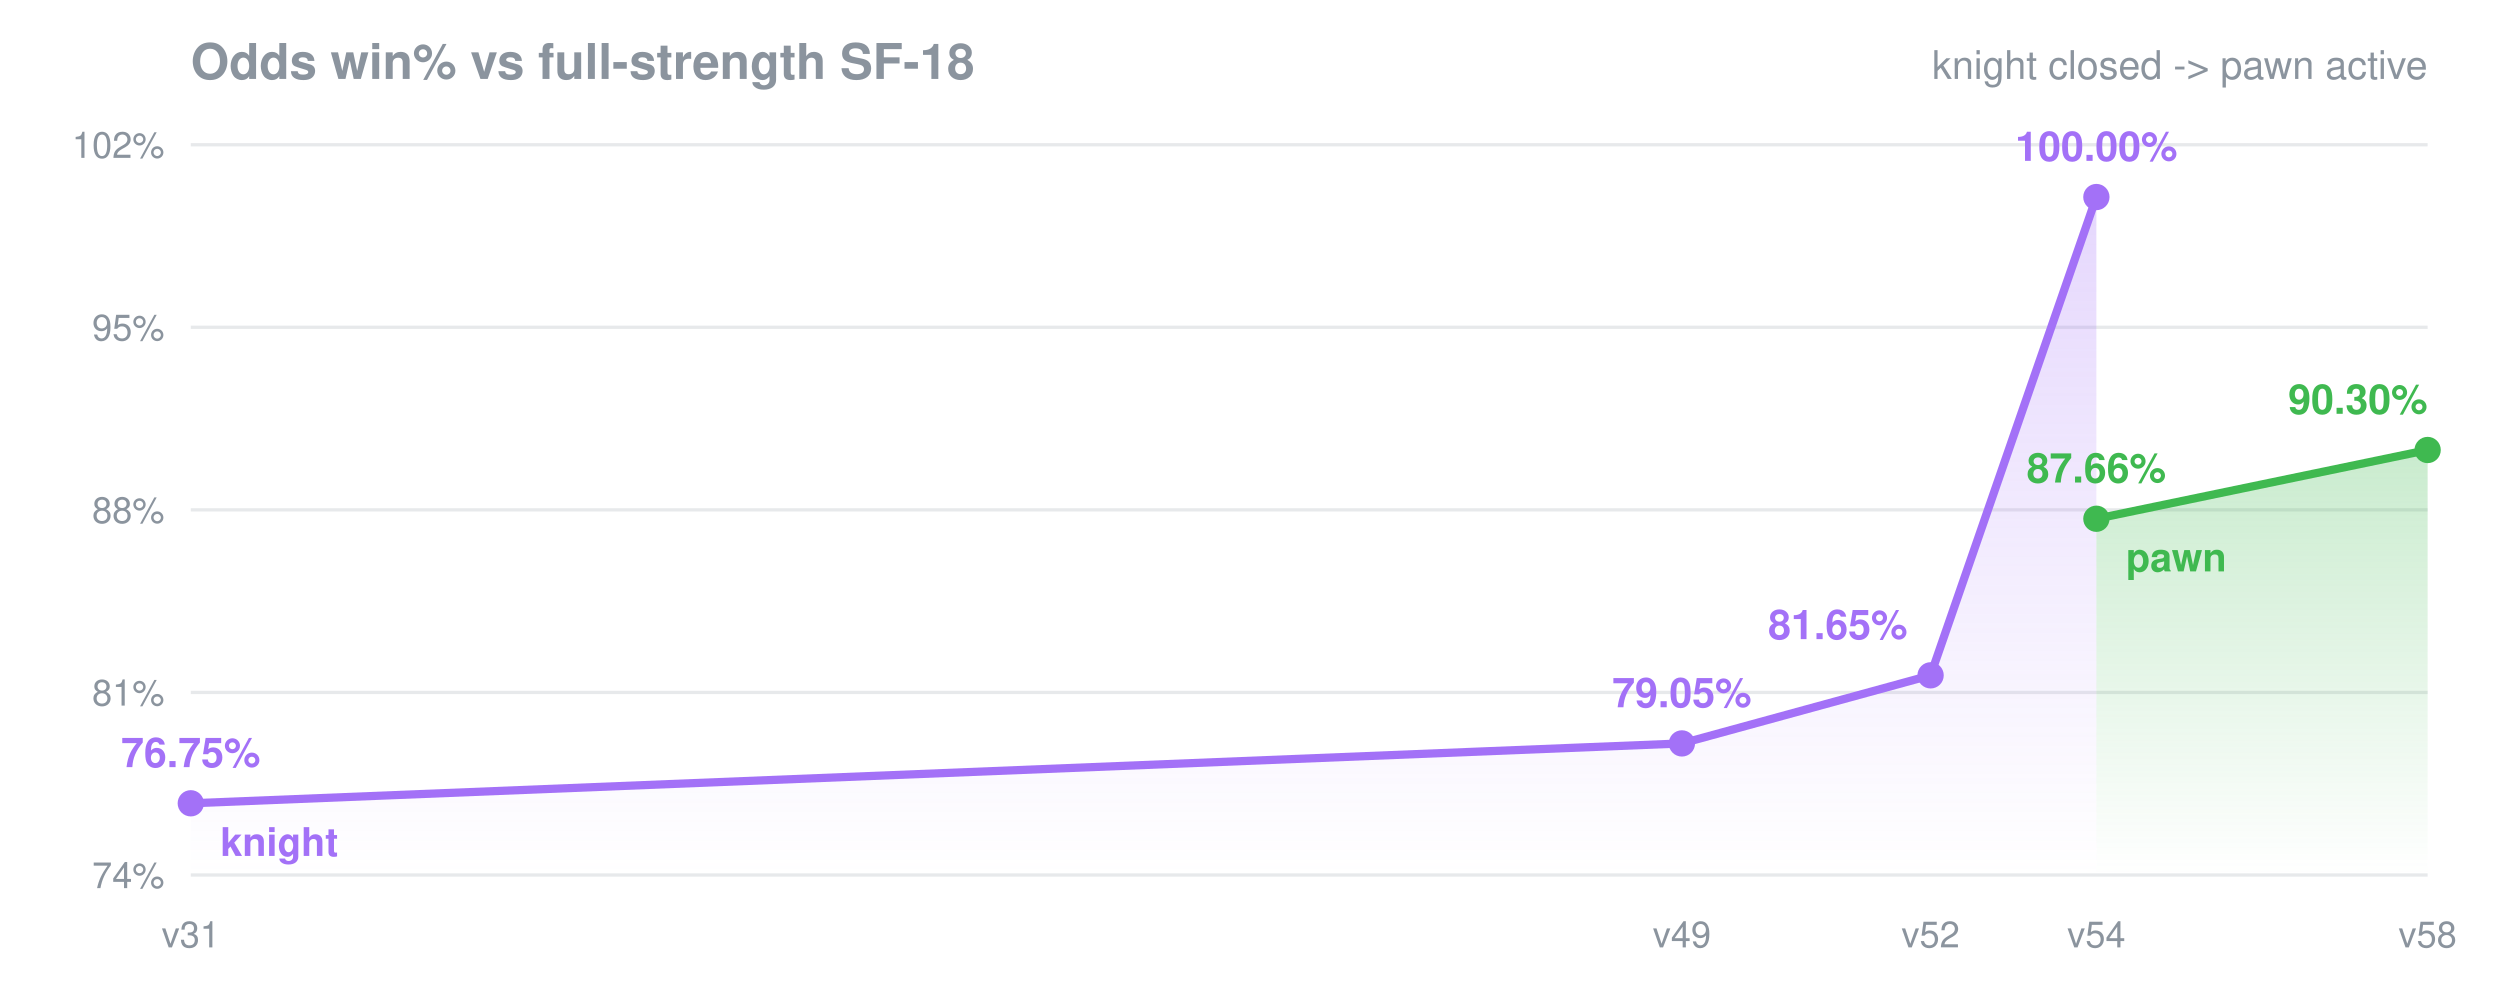
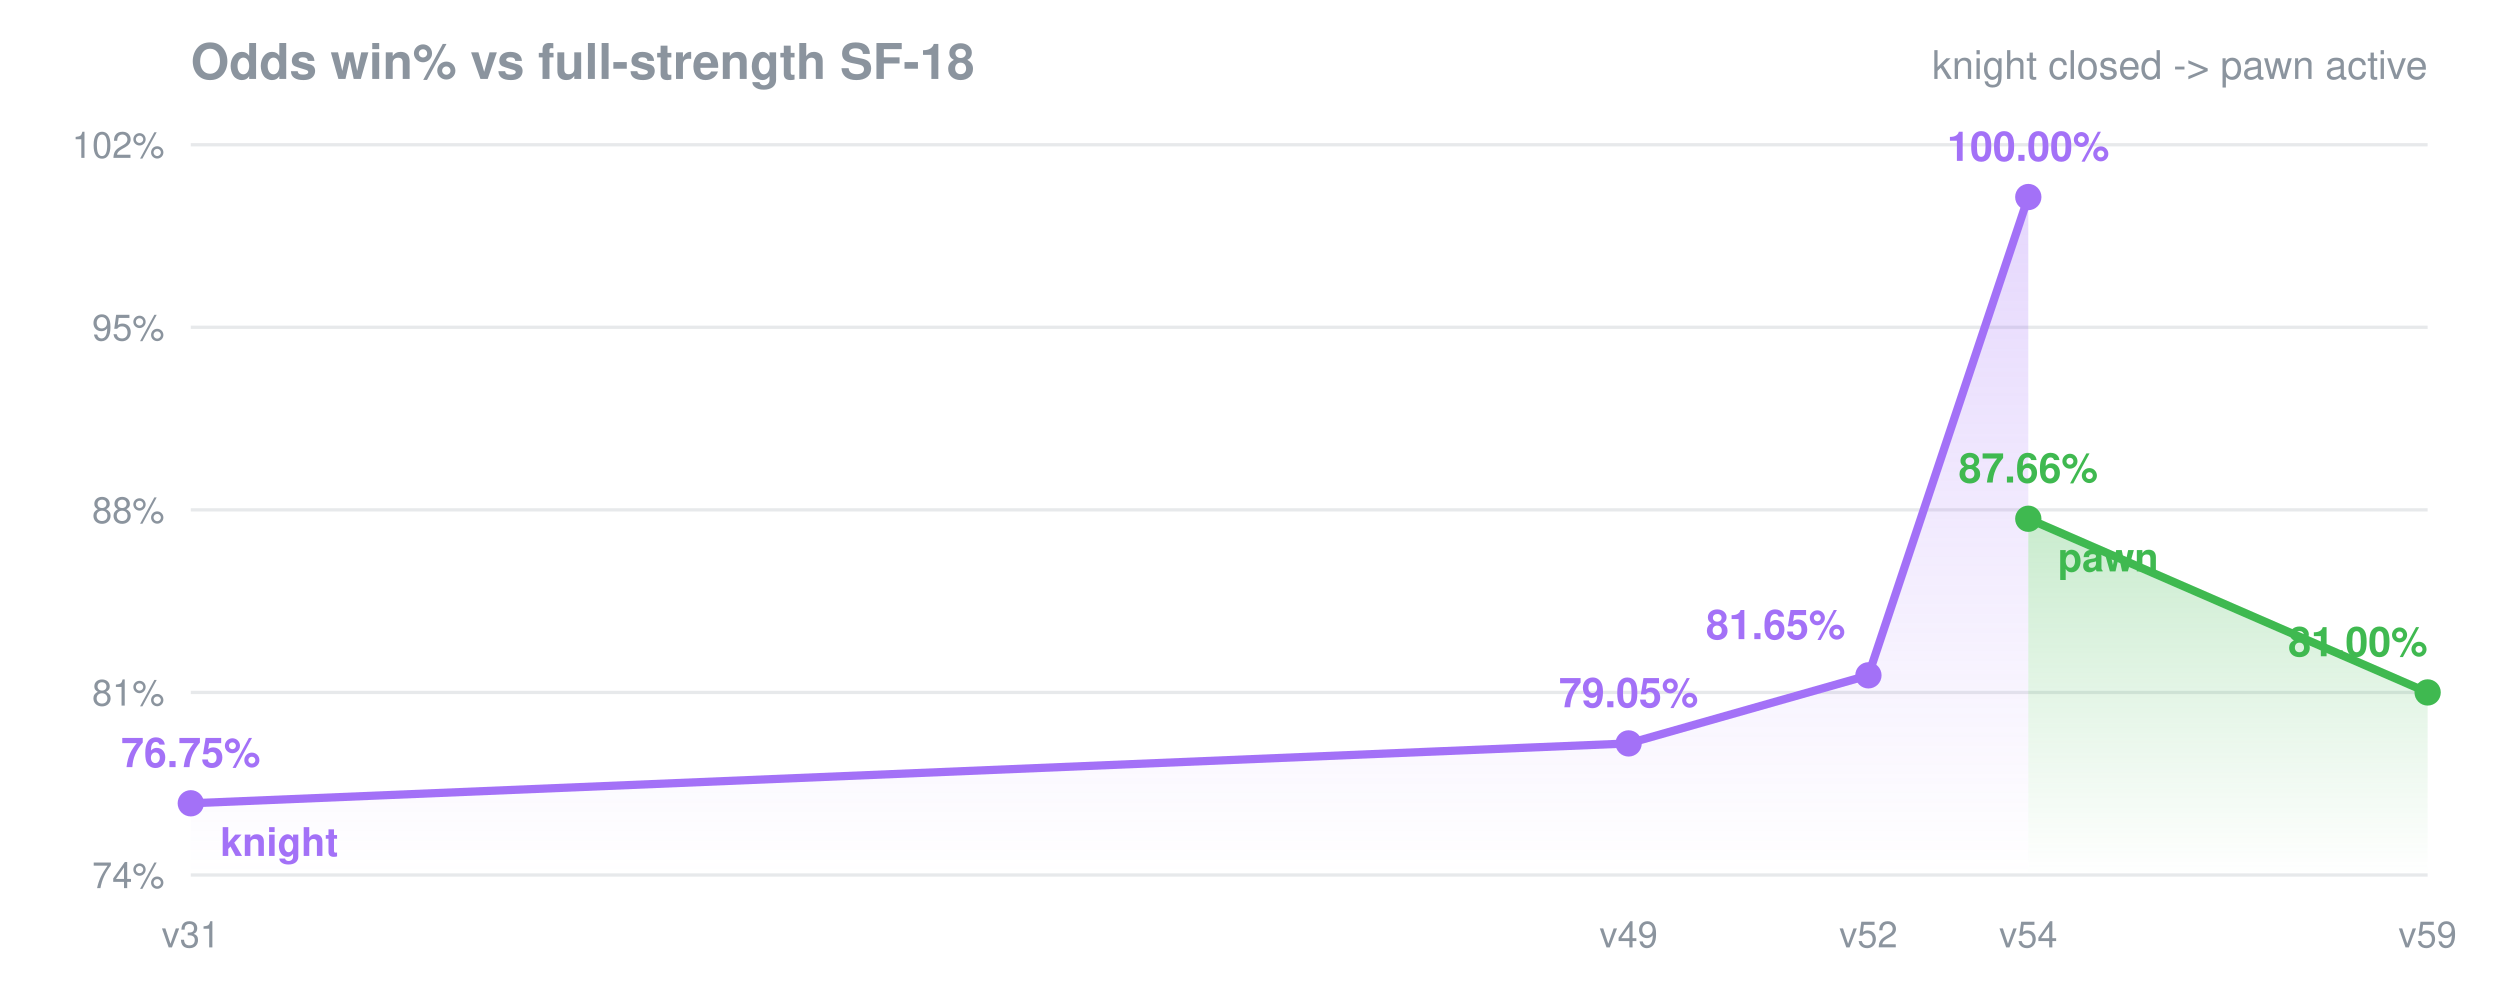
<svg xmlns="http://www.w3.org/2000/svg" width="760" height="300" viewBox="0 0 760 300" preserveAspectRatio="xMidYMid meet" font-family="-apple-system,Segoe UI,Helvetica,Arial,sans-serif">
  <defs>
    <linearGradient id="ga371f7" x1="0" y1="0" x2="0" y2="1">
      <stop offset="0" stop-color="#a371f7" stop-opacity="0.28" />
      <stop offset="1" stop-color="#a371f7" stop-opacity="0" />
    </linearGradient>
    <linearGradient id="g3fb950" x1="0" y1="0" x2="0" y2="1">
      <stop offset="0" stop-color="#3fb950" stop-opacity="0.28" />
      <stop offset="1" stop-color="#3fb950" stop-opacity="0" />
    </linearGradient>
  </defs>
  <text x="58" y="24" fill="#8b949e" font-size="15" font-weight="700">Odds win% vs full-strength SF-18</text>
  <text x="738" y="24" fill="#8b949e" font-size="12" text-anchor="end">knight closed -&gt; pawn active</text>
  <line x1="58" y1="266.0" x2="738" y2="266.0" stroke="#8b949e33" />
  <text x="50" y="270.0" fill="#8b949e" font-size="11" text-anchor="end">74%</text>
  <line x1="58" y1="210.5" x2="738" y2="210.5" stroke="#8b949e33" />
  <text x="50" y="214.5" fill="#8b949e" font-size="11" text-anchor="end">81%</text>
  <line x1="58" y1="155.0" x2="738" y2="155.0" stroke="#8b949e33" />
  <text x="50" y="159.0" fill="#8b949e" font-size="11" text-anchor="end">88%</text>
  <line x1="58" y1="99.5" x2="738" y2="99.5" stroke="#8b949e33" />
  <text x="50" y="103.5" fill="#8b949e" font-size="11" text-anchor="end">95%</text>
  <line x1="58" y1="44.0" x2="738" y2="44.0" stroke="#8b949e33" />
  <text x="50" y="48.0" fill="#8b949e" font-size="11" text-anchor="end">102%</text>
-   <path d="M58.0,266.0 L58.0,244.2 L511.3,226.0 L586.9,205.3 L637.3,59.9 L637.3,266.0 Z" fill="url(#ga371f7)" />
-   <polyline points="58.0,244.2 511.3,226.0 586.9,205.3 637.3,59.9" fill="none" stroke="#a371f7" stroke-width="2.5" stroke-linejoin="round" />
+   <path d="M58.0,266.0 L58.0,244.2 L495.1,226.0 L568.0,205.3 L616.6,59.9 L616.6,266.0 Z" fill="url(#ga371f7)" />
+   <polyline points="58.0,244.2 495.1,226.0 568.0,205.3 616.6,59.9" fill="none" stroke="#a371f7" stroke-width="2.5" stroke-linejoin="round" />
  <circle cx="58.0" cy="244.2" r="4" fill="#a371f7" />
  <text x="58.0" y="233.2" fill="#a371f7" font-size="12.5" font-weight="700" text-anchor="middle">76.75%</text>
-   <circle cx="511.3" cy="226.0" r="4" fill="#a371f7" />
-   <text x="511.3" y="215.0" fill="#a371f7" font-size="12.5" font-weight="700" text-anchor="middle">79.05%</text>
-   <circle cx="586.9" cy="205.3" r="4" fill="#a371f7" />
-   <text x="579.9" y="194.3" fill="#a371f7" font-size="12.5" font-weight="700" text-anchor="end">81.65%</text>
-   <circle cx="637.3" cy="59.9" r="4" fill="#a371f7" />
-   <text x="637.3" y="48.9" fill="#a371f7" font-size="12.5" font-weight="700" text-anchor="middle">100.00%</text>
+   <circle cx="495.1" cy="226.0" r="4" fill="#a371f7" />
+   <text x="495.1" y="215.0" fill="#a371f7" font-size="12.5" font-weight="700" text-anchor="middle">79.05%</text>
+   <circle cx="568.0" cy="205.3" r="4" fill="#a371f7" />
+   <text x="561.0" y="194.3" fill="#a371f7" font-size="12.5" font-weight="700" text-anchor="end">81.65%</text>
+   <circle cx="616.6" cy="59.9" r="4" fill="#a371f7" />
+   <text x="616.6" y="48.9" fill="#a371f7" font-size="12.5" font-weight="700" text-anchor="middle">100.00%</text>
  <text x="67.0" y="260.2" fill="#a371f7" font-size="12" font-weight="600" text-anchor="start">knight</text>
-   <path d="M637.3,266.0 L637.3,157.7 L738.0,136.8 L738.0,266.0 Z" fill="url(#g3fb950)" />
-   <polyline points="637.3,157.7 738.0,136.8" fill="none" stroke="#3fb950" stroke-width="2.5" stroke-linejoin="round" />
-   <circle cx="637.3" cy="157.7" r="4" fill="#3fb950" />
-   <text x="637.3" y="146.7" fill="#3fb950" font-size="12.5" font-weight="700" text-anchor="middle">87.66%</text>
-   <circle cx="738.0" cy="136.8" r="4" fill="#3fb950" />
-   <text x="738.0" y="125.8" fill="#3fb950" font-size="12.5" font-weight="700" text-anchor="end">90.30%</text>
-   <text x="646.3" y="173.7" fill="#3fb950" font-size="12" font-weight="600" text-anchor="start">pawn</text>
+   <path d="M616.6,266.0 L616.6,157.7 L738.0,210.5 L738.0,266.0 Z" fill="url(#g3fb950)" />
+   <polyline points="616.6,157.7 738.0,210.5" fill="none" stroke="#3fb950" stroke-width="2.5" stroke-linejoin="round" />
+   <circle cx="616.6" cy="157.7" r="4" fill="#3fb950" />
+   <text x="616.6" y="146.7" fill="#3fb950" font-size="12.5" font-weight="700" text-anchor="middle">87.66%</text>
+   <circle cx="738.0" cy="210.5" r="4" fill="#3fb950" />
+   <text x="738.0" y="199.5" fill="#3fb950" font-size="12.5" font-weight="700" text-anchor="end">81.00%</text>
+   <text x="625.6" y="173.7" fill="#3fb950" font-size="12" font-weight="600" text-anchor="start">pawn</text>
  <text x="58.0" y="288" fill="#8b949e" font-size="11" text-anchor="middle">v31</text>
-   <text x="511.3" y="288" fill="#8b949e" font-size="11" text-anchor="middle">v49</text>
-   <text x="586.9" y="288" fill="#8b949e" font-size="11" text-anchor="middle">v52</text>
-   <text x="637.3" y="288" fill="#8b949e" font-size="11" text-anchor="middle">v54</text>
-   <text x="738.0" y="288" fill="#8b949e" font-size="11" text-anchor="middle">v58</text>
+   <text x="495.1" y="288" fill="#8b949e" font-size="11" text-anchor="middle">v49</text>
+   <text x="568.0" y="288" fill="#8b949e" font-size="11" text-anchor="middle">v52</text>
+   <text x="616.6" y="288" fill="#8b949e" font-size="11" text-anchor="middle">v54</text>
+   <text x="738.0" y="288" fill="#8b949e" font-size="11" text-anchor="middle">v59</text>
</svg>
